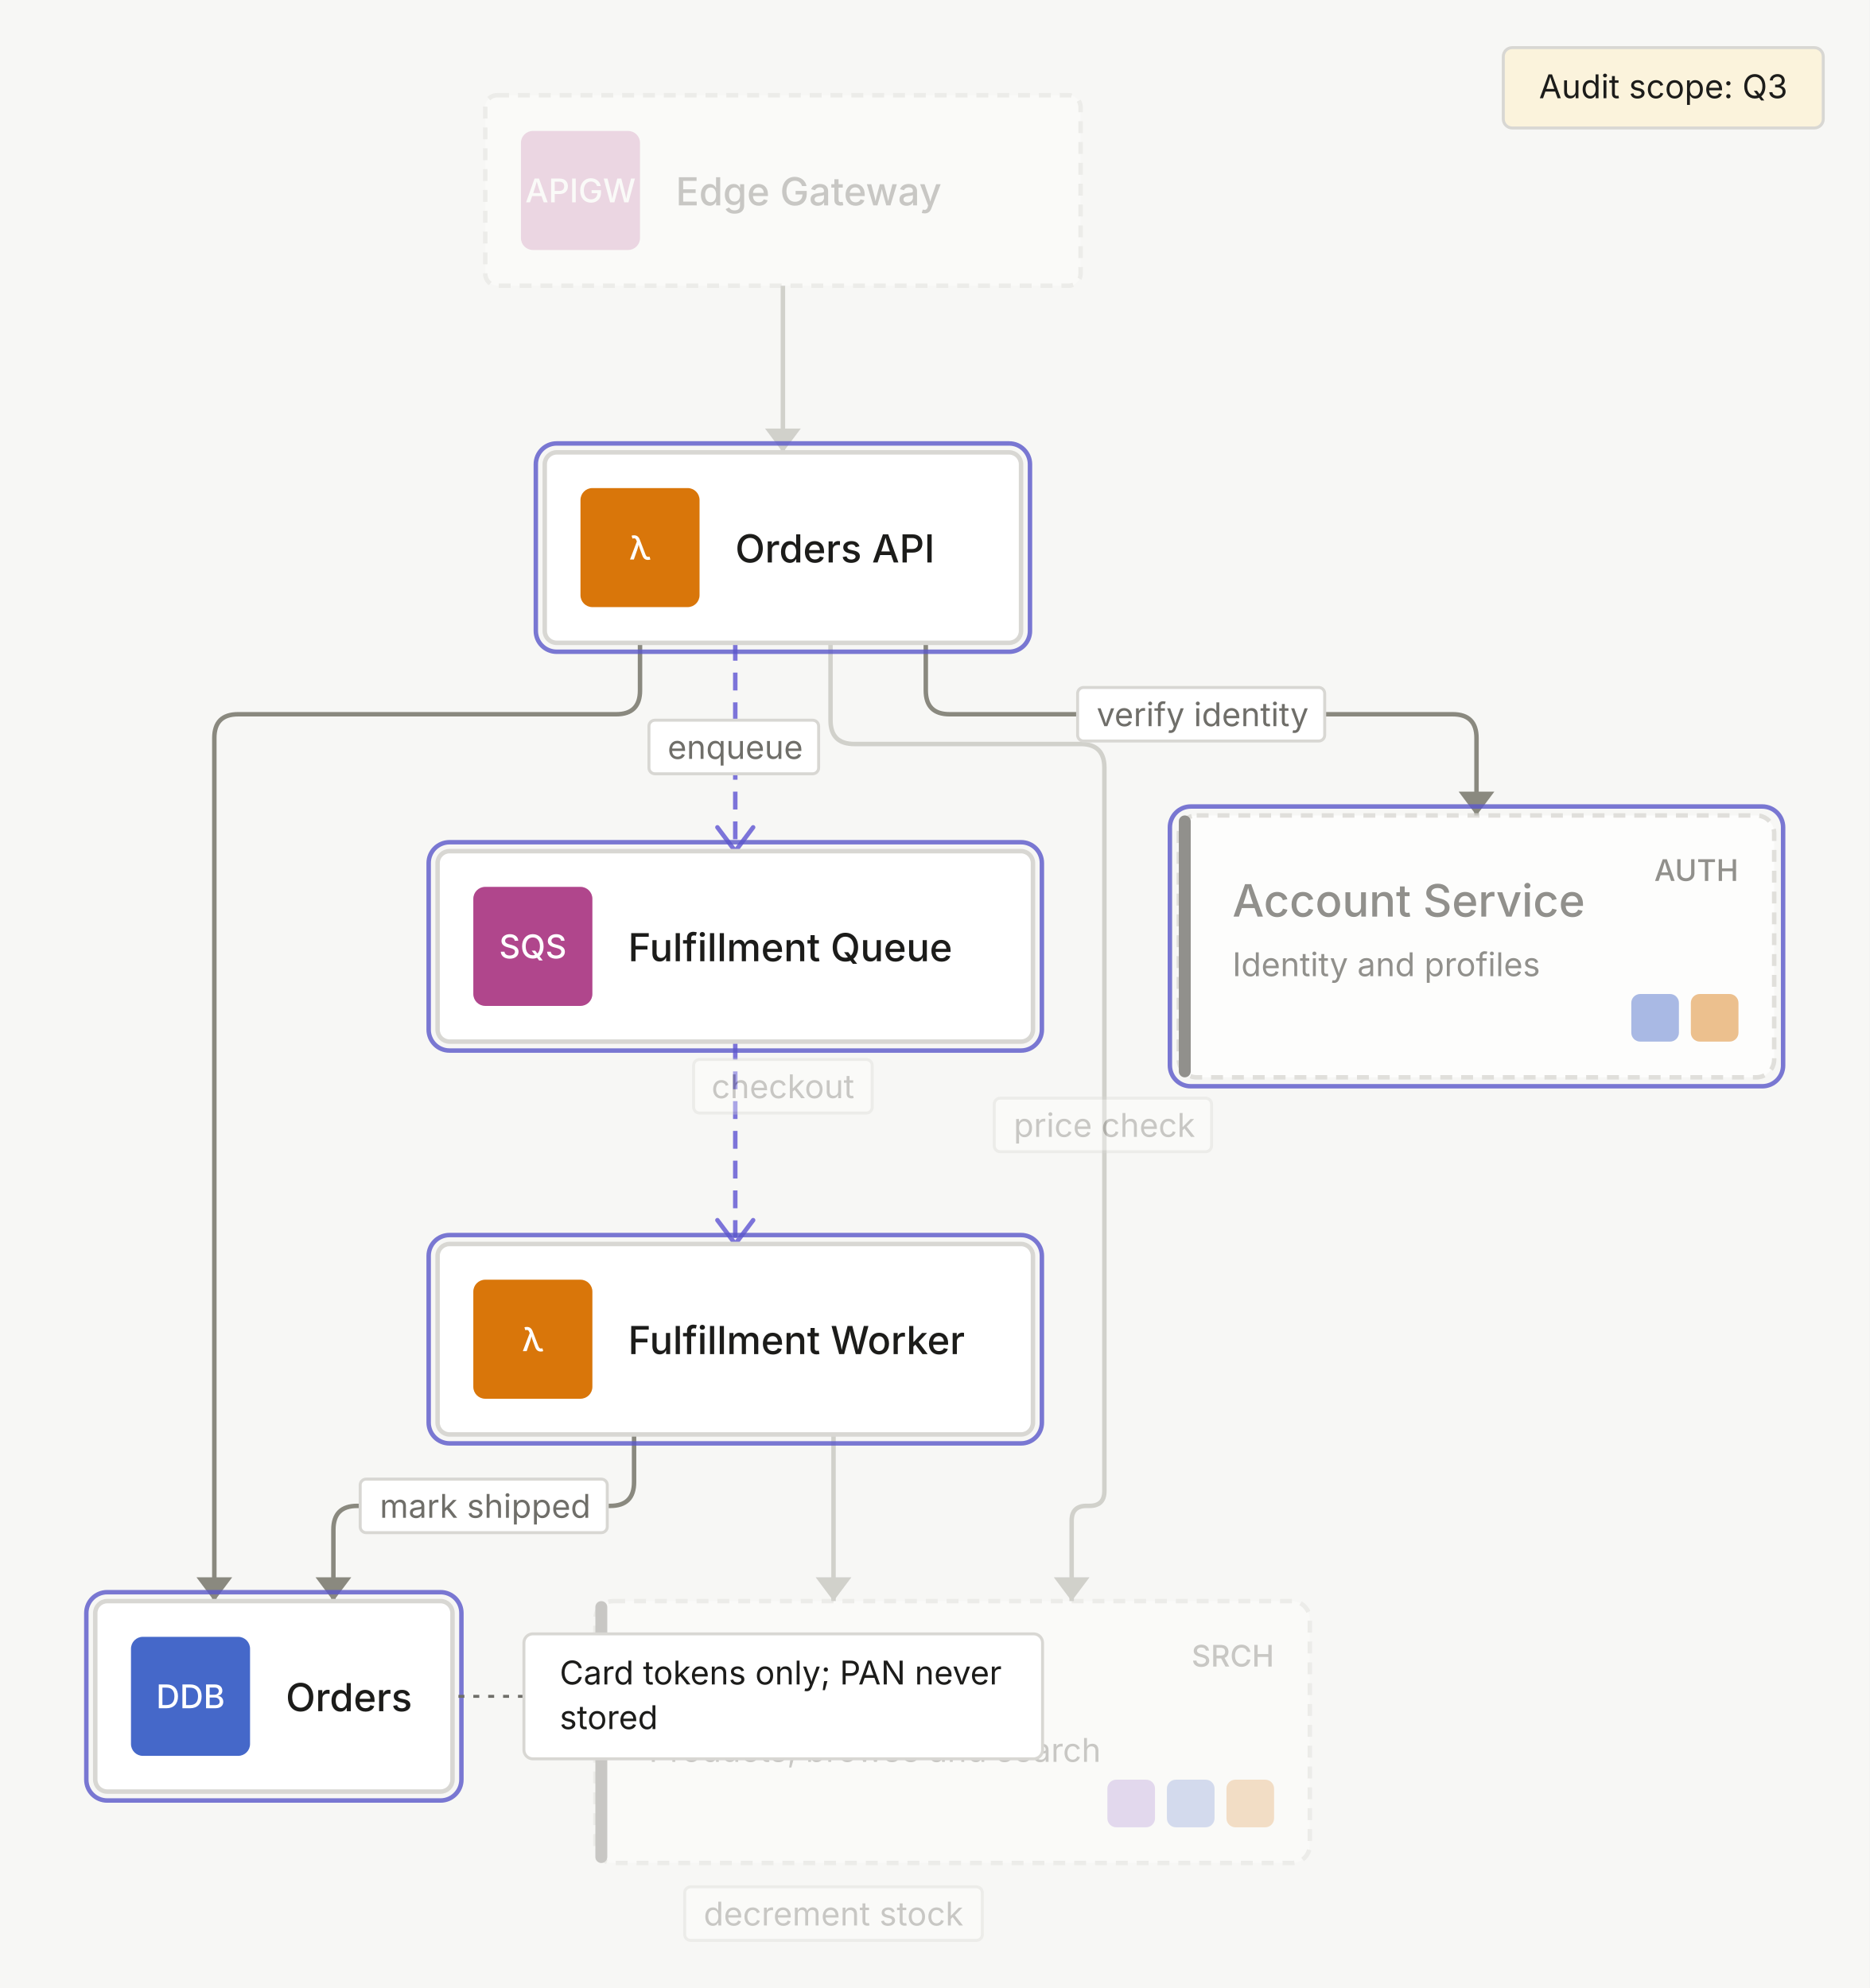
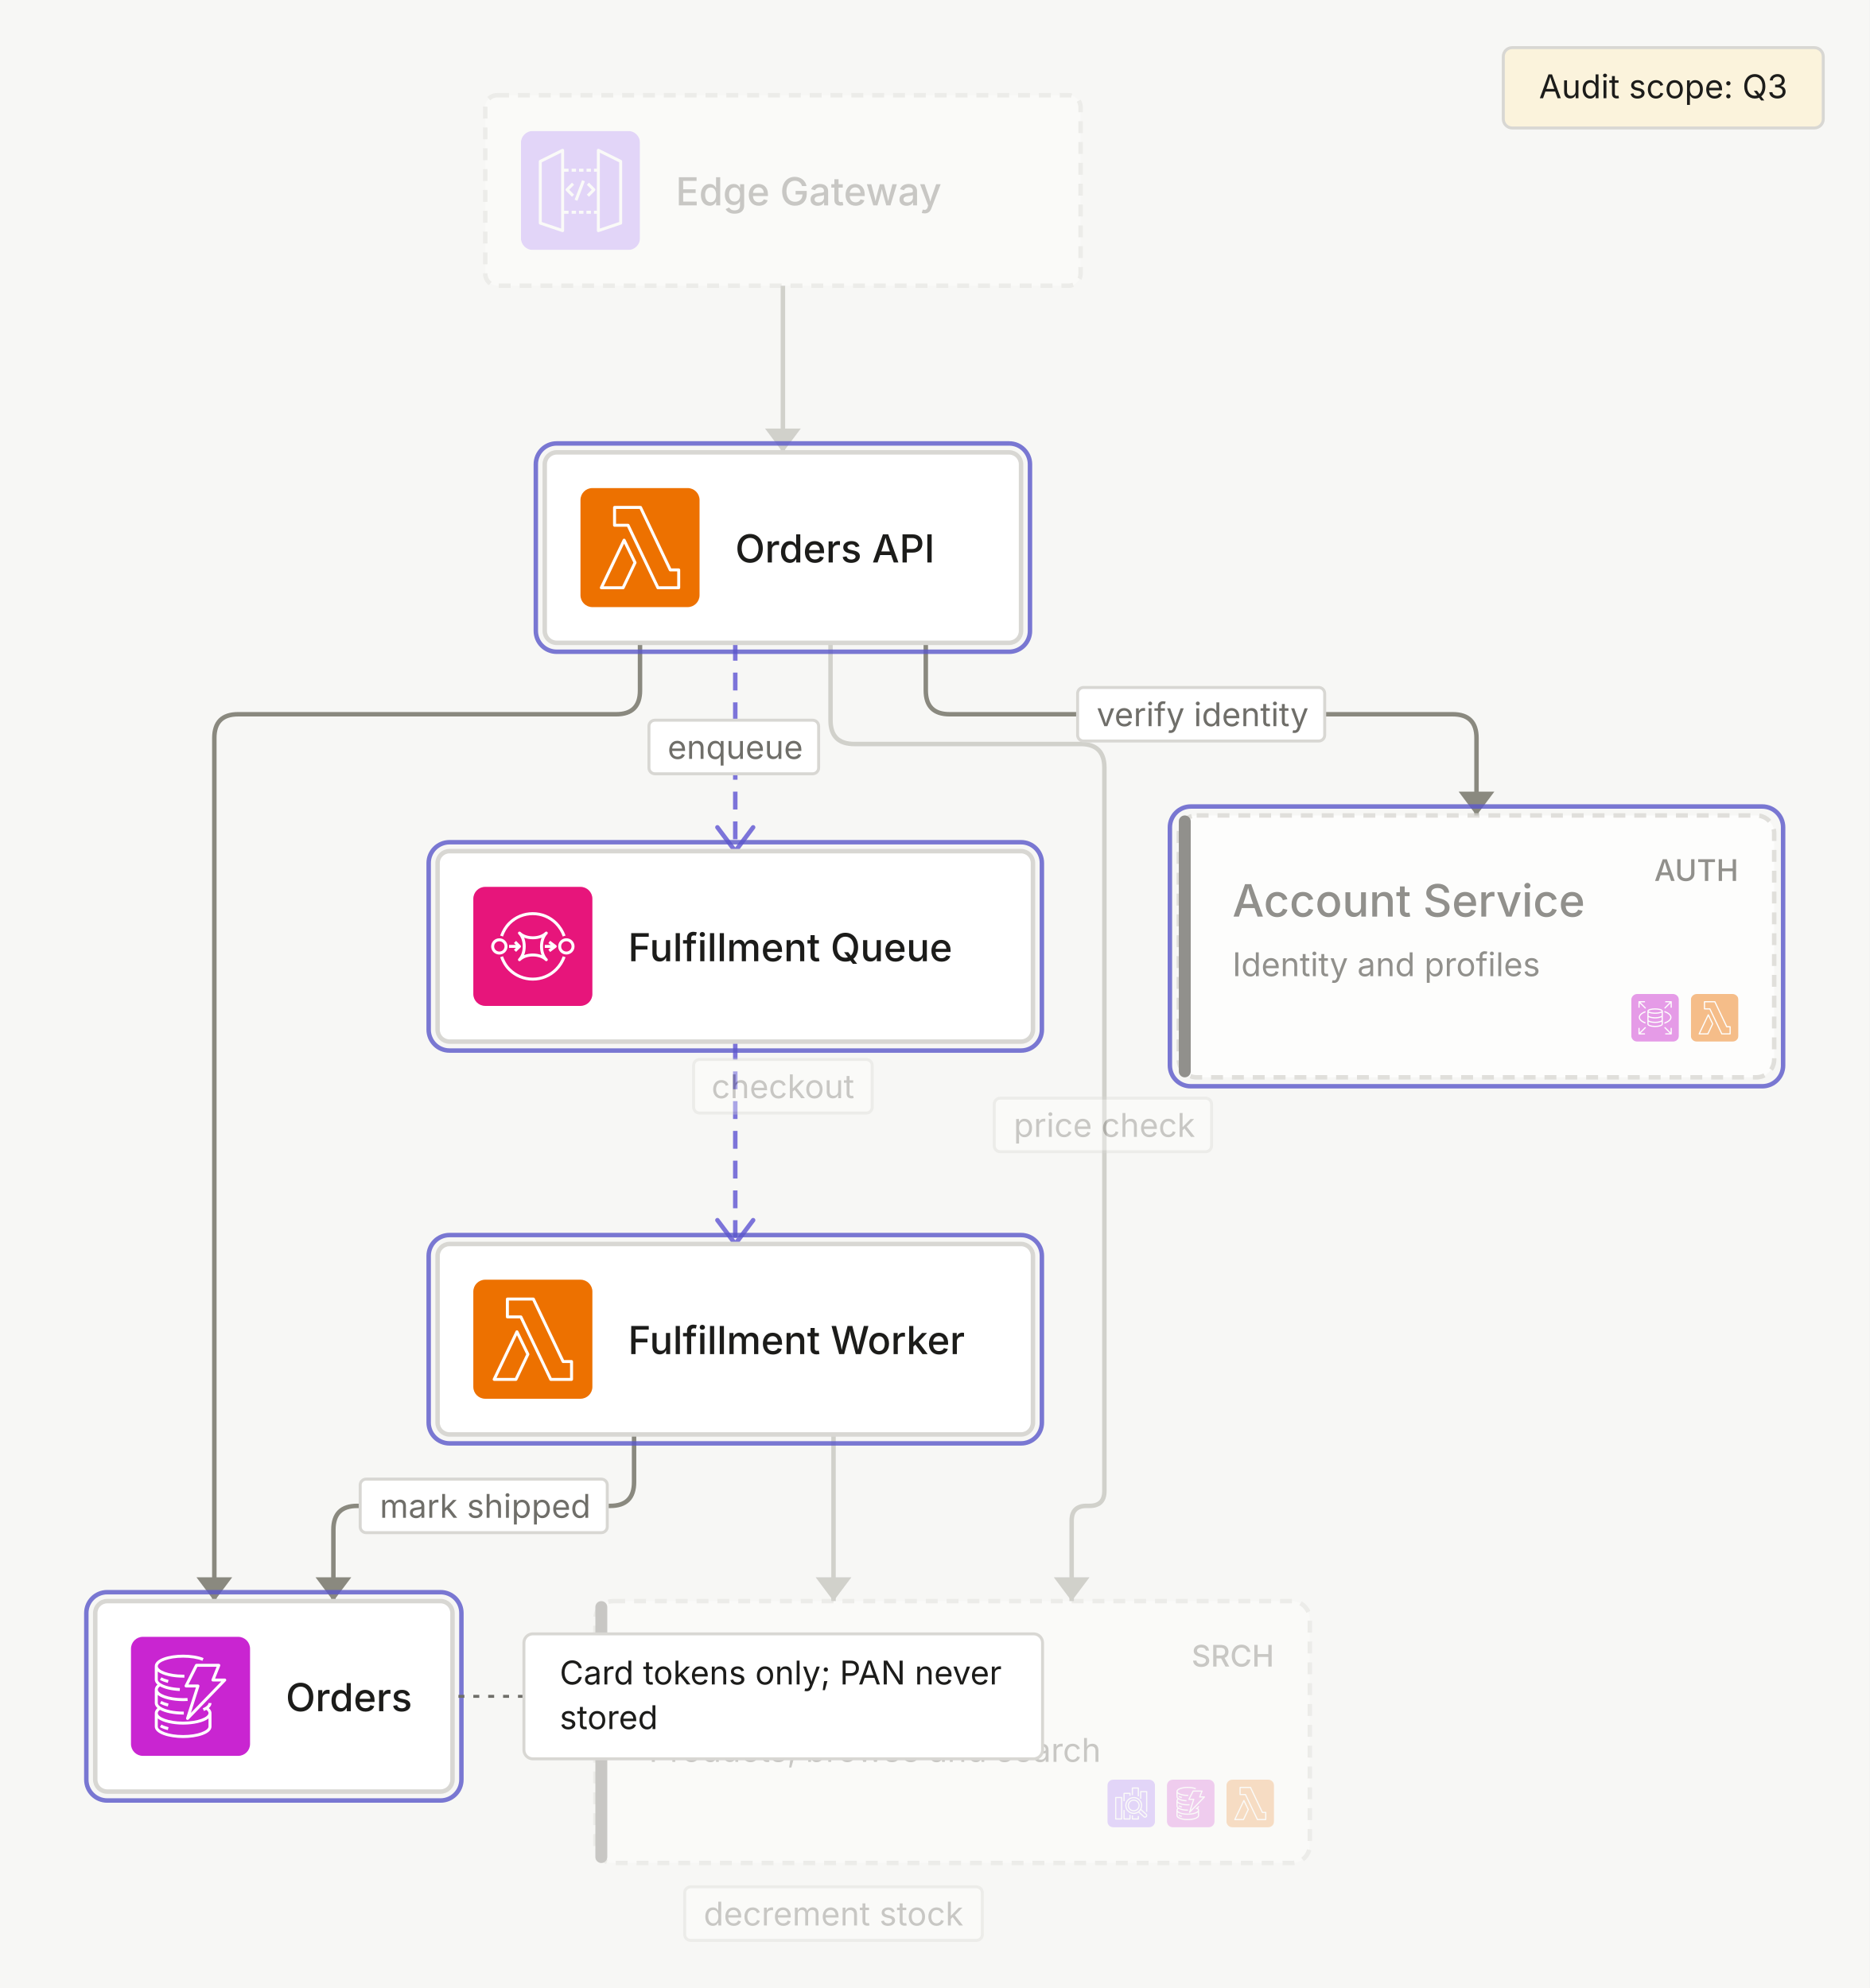
<svg xmlns="http://www.w3.org/2000/svg" width="628" height="668" viewBox="0 0 628 668" font-family="Inter, system-ui, sans-serif">
  <rect width="628" height="668" fill="#F7F7F5" />
+   <defs>
+     <symbol id="sq-aws-api-gateway" viewBox="0 0 80 80">
+       <g id="aws-api-gateway-Icon-Architecture/64/Arch_Amazon-API-Gateway_64">
+         <g id="aws-api-gateway-Icon-Architecture-BG/64/Networking-Content-Delivery">
+           <rect id="aws-api-gateway-Rectangle" width="80" height="80" fill="#8C4FFF" />
+         </g>
+         <g id="aws-api-gateway-Icon-Service/64/Amazon-API-Gateway_64">
+           <path id="aws-api-gateway-Amazon-API-Gateway_Icon_64_Squid" fill-rule="evenodd" clip-rule="evenodd" d="M34.065 55.632H37V53.615H34.065V55.632ZM39 55.632H42V53.615H39V55.632ZM27 14.63L14 21.082V61.193L27 65.59V14.63ZM29 27.393V53.615H32V55.632H29V66.992C29 67.316 28.845 67.621 28.584 67.81C28.412 67.936 28.207 68 28 68C27.894 68 27.786 67.983 27.682 67.948L12.682 62.876C12.274 62.737 12 62.352 12 61.92V20.454C12 20.07 12.217 19.718 12.559 19.549L27.559 12.104C27.868 11.95 28.235 11.968 28.528 12.152C28.821 12.336 29 12.66 29 13.009V25.376H32V27.393H29ZM44 55.632H47V53.615H44V55.632ZM44.065 27.393H47V25.376H44.065V27.393ZM39.065 27.393H42V25.376H39.065V27.393ZM34.065 27.393H37V25.376H34.065V27.393ZM66 21.082L53 14.63V65.59L66 61.193V21.082ZM68 61.92C68 62.352 67.726 62.737 67.318 62.876L52.318 67.948C52.214 67.983 52.106 68 52 68C51.793 68 51.588 67.936 51.416 67.81C51.155 67.621 51 67.316 51 66.992V55.632H49.065V53.615H51V27.393H49.065V25.376H51V13.009C51 12.66 51.179 12.336 51.472 12.152C51.765 11.968 52.131 11.95 52.441 12.104L67.441 19.549C67.783 19.718 68 20.07 68 20.454V61.92ZM42.934 33.807L41.066 33.083L36.066 46.194L37.934 46.918L42.934 33.807ZM49.707 40.209C50.098 39.815 50.098 39.176 49.707 38.783L45.707 34.749L44.293 36.175L47.586 39.496L44.293 42.817L45.707 44.243L49.707 40.209ZM34.293 44.243L30.293 40.209C29.902 39.815 29.902 39.176 30.293 38.783L34.293 34.749L35.707 36.175L32.414 39.496L35.707 42.817L34.293 44.243Z" fill="white" />
+         </g>
+       </g>
+     </symbol>
+     <symbol id="sq-aws-dynamodb" viewBox="0 0 80 80">
+       <g id="aws-dynamodb-Icon-Architecture/64/Arch_Amazon-DynamoDB_64" stroke="none" stroke-width="1" fill="none" fill-rule="evenodd">
+         <g id="aws-dynamodb-Icon-Architecture-BG/64/Database" fill="#C925D1">
+           <rect id="aws-dynamodb-Rectangle" x="0" y="0" width="80" height="80" />
+         </g>
+         <path d="M52.086,54.85 C48.748,57.549 41.745,58.975 35.044,58.975 C28.342,58.975 21.337,57.548 18,54.849 L18,60.285 L18.001,60.285 C18.001,62.995 25,66.016 35.044,66.016 C45.08,66.016 52.075,62.999 52.086,60.29 L52.086,54.85 Z M52.087,44.522 L54.087,44.511 L54.087,44.522 C54.087,45.73 53.482,46.858 52.304,47.891 C53.732,49.147 54.087,50.38 54.087,51.258 C54.087,51.264 54.086,51.269 54.086,51.275 L54.086,60.285 L54.087,60.285 C54.087,65.295 44.275,68 35.044,68 C25.835,68 16.05,65.307 16.003,60.319 C16.003,60.314 16,60.309 16,60.304 L16,51.255 C16,51.253 16.002,51.25 16.002,51.247 C16.005,50.369 16.361,49.141 17.787,47.888 C16.37,46.636 16.01,45.415 16.001,44.544 L16.002,44.544 C16.002,44.54 16,44.537 16,44.533 L16,35.484 C16,35.481 16.002,35.478 16.002,35.475 C16.005,34.597 16.362,33.369 17.788,32.117 C16.37,30.865 16.01,29.643 16.001,28.773 L16.002,28.773 C16.002,28.769 16,28.765 16,28.761 L16,19.713 C16,19.71 16.002,19.707 16.002,19.704 C16.019,14.7 25.82,12 35.044,12 C40.255,12 45.261,12.828 48.778,14.272 L48.013,16.105 C44.73,14.757 40.003,13.984 35.044,13.984 C25,13.984 18.001,17.005 18.001,19.717 C18.001,22.429 25,25.45 35.044,25.45 C35.315,25.453 35.58,25.45 35.848,25.44 L35.932,27.422 C35.636,27.434 35.34,27.434 35.044,27.434 C28.342,27.434 21.337,26.007 18,23.308 L18,28.74 L18.001,28.74 L18.001,28.763 C18.011,29.803 19.078,30.712 19.972,31.289 C22.662,33.004 27.482,34.175 32.857,34.418 L32.766,36.4 C27.321,36.153 22.553,35.023 19.484,33.292 C18.728,33.857 18.001,34.622 18.001,35.489 C18.001,38.2 25,41.221 35.044,41.221 C36.029,41.221 37.007,41.189 37.952,41.123 L38.091,43.102 C37.101,43.17 36.075,43.205 35.044,43.205 C28.342,43.205 21.337,41.778 18,39.079 L18,44.511 L18.001,44.511 C18.011,45.575 19.078,46.482 19.972,47.06 C23.048,49.023 28.824,50.245 35.044,50.245 L35.484,50.245 L35.484,52.229 L35.044,52.229 C28.725,52.229 22.982,51.055 19.47,49.073 C18.718,49.637 18.001,50.398 18.001,51.258 C18.001,53.97 25,56.992 35.044,56.992 C45.08,56.992 52.075,53.974 52.086,51.265 L52.086,51.255 L52.086,51.254 C52.084,50.392 51.364,49.631 50.61,49.067 C50.122,49.344 49.599,49.61 49.004,49.855 L48.238,48.022 C48.964,47.724 49.594,47.402 50.111,47.062 C51.013,46.474 52.087,45.555 52.087,44.522 L52.087,44.522 Z M60.653,30.017 L55.049,30.017 C54.718,30.017 54.407,29.854 54.222,29.582 C54.035,29.31 53.997,28.964 54.119,28.66 L57.528,20.138 L44.619,20.138 L38.619,32.04 L45.001,32.04 C45.32,32.04 45.62,32.192 45.809,32.447 C45.996,32.703 46.051,33.031 45.954,33.333 L40.258,51.089 L60.653,30.017 Z M63.722,29.712 L38.723,55.54 C38.528,55.74 38.266,55.844 38.001,55.844 C37.825,55.844 37.648,55.799 37.49,55.705 C37.09,55.469 36.907,54.992 37.048,54.552 L43.634,34.024 L37.001,34.024 C36.654,34.024 36.333,33.846 36.15,33.554 C35.968,33.261 35.951,32.896 36.107,32.589 L43.107,18.703 C43.276,18.367 43.622,18.154 44.001,18.154 L59.001,18.154 C59.332,18.154 59.643,18.318 59.828,18.589 C60.015,18.862 60.053,19.207 59.931,19.512 L56.522,28.033 L63,28.033 C63.4,28.033 63.763,28.271 63.92,28.636 C64.077,29.002 63.999,29.426 63.722,29.712 L63.722,29.712 Z M19.455,60.674 C20.872,61.473 22.656,62.144 24.757,62.668 L25.245,60.744 C23.346,60.271 21.686,59.65 20.443,58.95 L19.455,60.674 Z M24.757,46.799 L25.245,44.875 C23.346,44.401 21.686,43.78 20.443,43.08 L19.455,44.805 C20.872,45.603 22.655,46.275 24.757,46.799 L24.757,46.799 Z M19.455,28.936 L20.443,27.211 C21.684,27.911 23.345,28.531 25.245,29.006 L24.757,30.929 C22.653,30.404 20.87,29.733 19.455,28.936 L19.455,28.936 Z" id="aws-dynamodb-Amazon-DynamoDB_Icon_64_Squid" fill="#FFFFFF" />
+       </g>
+     </symbol>
+     <symbol id="sq-aws-lambda" viewBox="0 0 80 80">
+       <g id="aws-lambda-Icon-Architecture/64/Arch_AWS-Lambda_64" stroke="none" stroke-width="1" fill="none" fill-rule="evenodd">
+         <g id="aws-lambda-Icon-Architecture-BG/64/Compute" fill="#ED7100">
+           <rect id="aws-lambda-Rectangle" x="0" y="0" width="80" height="80" />
+         </g>
+         <path d="M28.008,66 L15.591,66 L29.324,37.296 L35.546,50.106 L28.008,66 Z M30.22,34.553 C30.051,34.208 29.7,33.989 29.318,33.989 L29.315,33.989 C28.929,33.99 28.578,34.211 28.412,34.558 L13.098,66.569 C12.95,66.879 12.971,67.243 13.155,67.534 C13.337,67.824 13.658,68 14.002,68 L28.642,68 C29.03,68 29.382,67.777 29.548,67.428 L37.564,50.528 C37.693,50.254 37.692,49.937 37.559,49.665 L30.22,34.553 Z M64.995,66 L52.659,66 L32.867,24.57 C32.701,24.222 32.349,24 31.962,24 L23.89,24 L23.899,14 L39.72,14 L59.42,55.429 C59.586,55.777 59.939,56 60.326,56 L64.995,56 L64.995,66 Z M65.998,54 L60.96,54 L41.259,12.571 C41.094,12.223 40.741,12 40.353,12 L22.898,12 C22.345,12 21.896,12.447 21.895,12.999 L21.884,24.999 C21.884,25.265 21.989,25.519 22.178,25.707 C22.365,25.895 22.62,26 22.887,26 L31.329,26 L51.122,67.43 C51.289,67.778 51.639,68 52.026,68 L65.998,68 C66.552,68 67,67.552 67,67 L67,55 C67,54.448 66.552,54 65.998,54 L65.998,54 Z" id="aws-lambda-AWS-Lambda_Icon_64_Squid" fill="#FFFFFF" />
+       </g>
+     </symbol>
+     <symbol id="sq-aws-opensearch-service" viewBox="0 0 80 80">
+       <g id="aws-opensearch-service-Icon-Architecture/64/Arch_Amazon-OpenSearch-Service_64" stroke="none" stroke-width="1" fill="none" fill-rule="evenodd">
+         <g id="aws-opensearch-service-Icon-Architecture-BG/64/Analytics" fill="#8C4FFF">
+           <rect id="aws-opensearch-service-Rectangle" x="0" y="0" width="80" height="80" />
+         </g>
+         <path d="M44.26,51.33 C39.843,51.33 36.25,47.737 36.25,43.321 C36.25,38.904 39.843,35.311 44.26,35.311 C48.677,35.311 52.27,38.904 52.27,43.321 C52.27,47.737 48.677,51.33 44.26,51.33 L44.26,51.33 Z M44.26,33.311 C38.74,33.311 34.25,37.801 34.25,43.321 C34.25,48.84 38.74,53.33 44.26,53.33 C49.78,53.33 54.27,48.84 54.27,43.321 C54.27,37.801 49.78,33.311 44.26,33.311 L44.26,33.311 Z M64.548,61.346 C63.897,62.067 62.777,62.127 62.052,61.477 L53.712,53.954 C54.593,53.17 55.384,52.29 56.049,51.313 L64.416,58.851 C65.139,59.503 65.197,60.624 64.548,61.346 L64.548,61.346 Z M32.011,43.321 C32.011,36.566 37.506,31.071 44.26,31.071 C51.014,31.071 56.509,36.566 56.509,43.321 C56.509,50.075 51.014,55.57 44.26,55.57 C37.506,55.57 32.011,50.075 32.011,43.321 L32.011,43.321 Z M57.063,49.535 C57.98,47.654 58.509,45.55 58.509,43.321 C58.509,35.463 52.117,29.071 44.26,29.071 C36.403,29.071 30.011,35.463 30.011,43.321 C30.011,51.178 36.403,57.57 44.26,57.57 C47.159,57.57 49.856,56.695 52.109,55.202 L60.714,62.964 C61.432,63.609 62.333,63.927 63.232,63.926 C64.263,63.926 65.29,63.508 66.034,62.685 C67.42,61.143 67.296,58.757 65.756,57.366 L57.063,49.535 Z M67,20 L67,54 L65,54 L65,21 L57,21 L57,32 L55,32 L55,20 C55,19.448 55.448,19 56,19 L66,19 C66.553,19 67,19.448 67,20 L67,20 Z M51,61 L53,61 L53,66 C53,66.553 52.553,67 52,67 L42,67 C41.447,67 41,66.553 41,66 L41,60 L43,60 L43,65 L51,65 L51,61 Z M43,26 L41,26 L41,14 C41,13.448 41.447,13 42,13 L52,13 C52.553,13 53,13.448 53,14 L53,28 L51,28 L51,15 L43,15 L43,26 Z M37,59 L39,59 L39,66 C39,66.553 38.553,67 38,67 L28,67 C27.448,67 27,66.553 27,66 L27,51 L29,51 L29,65 L37,65 L37,59 Z M29,36 L27,36 L27,23 C27,22.448 27.448,22 28,22 L38,22 C38.553,22 39,22.448 39,23 L39,27 L37,27 L37,24 L29,24 L29,36 Z M15,65 L23,65 L23,31 L15,31 L15,65 Z M24,29 L14,29 C13.448,29 13,29.448 13,30 L13,66 C13,66.553 13.448,67 14,67 L24,67 C24.553,67 25,66.553 25,66 L25,30 C25,29.448 24.553,29 24,29 L24,29 Z" id="aws-opensearch-service-Amazon-OpenSearch-Service_Icon_64_Squid" fill="#FFFFFF" />
+       </g>
+     </symbol>
+     <symbol id="sq-aws-rds" viewBox="0 0 80 80">
+       <g id="aws-rds-Icon-Architecture/64/Arch_Amazon-RDS_64" stroke="none" stroke-width="1" fill="none" fill-rule="evenodd">
+         <g id="aws-rds-Icon-Architecture-BG/64/Database" fill="#C925D1">
+           <rect id="aws-rds-Rectangle" x="0" y="0" width="80" height="80" />
+         </g>
+         <path d="M15.414,14 L24.707,23.293 L23.293,24.707 L14,15.414 L14,23 L12,23 L12,13 C12,12.448 12.447,12 13,12 L23,12 L23,14 L15.414,14 Z M68,13 L68,23 L66,23 L66,15.414 L56.707,24.707 L55.293,23.293 L64.586,14 L57,14 L57,12 L67,12 C67.553,12 68,12.448 68,13 L68,13 Z M66,57 L68,57 L68,67 C68,67.552 67.553,68 67,68 L57,68 L57,66 L64.586,66 L55.293,56.707 L56.707,55.293 L66,64.586 L66,57 Z M65.5,39.213 C65.5,35.894 61.668,32.615 55.25,30.442 L55.891,28.548 C63.268,31.045 67.5,34.932 67.5,39.213 C67.5,43.495 63.268,47.383 55.89,49.879 L55.249,47.984 C61.668,45.812 65.5,42.534 65.5,39.213 L65.5,39.213 Z M14.556,39.213 C14.556,42.393 18.143,45.585 24.152,47.753 L23.473,49.634 C16.535,47.131 12.556,43.333 12.556,39.213 C12.556,35.094 16.535,31.296 23.473,28.792 L24.152,30.673 C18.143,32.842 14.556,36.034 14.556,39.213 L14.556,39.213 Z M24.707,56.707 L15.414,66 L23,66 L23,68 L13,68 C12.447,68 12,67.552 12,67 L12,57 L14,57 L14,64.586 L23.293,55.293 L24.707,56.707 Z M40,31.286 C32.854,31.286 29,29.44 29,28.686 C29,27.931 32.854,26.086 40,26.086 C47.145,26.086 51,27.931 51,28.686 C51,29.44 47.145,31.286 40,31.286 L40,31.286 Z M40.029,39.031 C33.187,39.031 29,37.162 29,36.145 L29,31.284 C31.463,32.643 35.832,33.286 40,33.286 C44.168,33.286 48.537,32.643 51,31.284 L51,36.145 C51,37.163 46.835,39.031 40.029,39.031 L40.029,39.031 Z M40.029,46.667 C33.187,46.667 29,44.798 29,43.781 L29,38.862 C31.431,40.291 35.742,41.031 40.029,41.031 C44.292,41.031 48.578,40.292 51,38.867 L51,43.781 C51,44.799 46.835,46.667 40.029,46.667 L40.029,46.667 Z M40,53.518 C32.883,53.518 29,51.605 29,50.622 L29,46.498 C31.431,47.927 35.742,48.667 40.029,48.667 C44.292,48.667 48.578,47.929 51,46.503 L51,50.622 C51,51.605 47.117,53.518 40,53.518 L40,53.518 Z M40,24.086 C33.739,24.086 27,25.525 27,28.686 L27,50.622 C27,53.836 33.54,55.518 40,55.518 C46.46,55.518 53,53.836 53,50.622 L53,28.686 C53,25.525 46.261,24.086 40,24.086 L40,24.086 Z" id="aws-rds-Amazon-RDS_Icon_64_Squid" fill="#FFFFFF" />
+       </g>
+     </symbol>
+     <symbol id="sq-aws-simple-queue-service" viewBox="0 0 80 80">
+       <g id="aws-simple-queue-service-Icon-Architecture/64/Arch_Amazon-Simple-Queue-Service_64" stroke="none" stroke-width="1" fill="none" fill-rule="evenodd">
+         <g id="aws-simple-queue-service-Icon-Architecture-BG/64/Application-Integration" fill="#E7157B">
+           <rect id="aws-simple-queue-service-Rectangle" x="0" y="0" width="80" height="80" />
+         </g>
+         <path d="M28.717,43.688 L31.719,40.722 C31.907,40.536 32.013,40.283 32.014,40.02 C32.015,39.756 31.91,39.503 31.723,39.316 L28.721,36.316 L27.302,37.718 L28.59,39.006 L24.009,39.006 L24.009,40.994 L28.606,40.994 L27.306,42.278 L28.717,43.688 Z M51.628,43.778 L55.63,40.793 C55.88,40.605 56.03,40.311 56.03,39.999 C56.03,39.686 55.88,39.391 55.629,39.203 L51.627,36.222 L50.426,37.813 L52.027,39.006 L48.024,39.006 L48.024,40.994 L52.026,40.994 L50.425,42.187 L51.628,43.778 Z M35.208,40 C35.208,42.111 34.843,44.101 34.16,45.833 C35.961,45.141 37.991,44.795 40.019,44.795 C42.048,44.795 44.078,45.141 45.877,45.833 C45.196,44.101 44.83,42.111 44.83,40 C44.83,37.889 45.196,35.9 45.877,34.167 C42.278,35.55 37.761,35.55 34.16,34.167 C34.843,35.9 35.208,37.889 35.208,40 L35.208,40 Z M30.306,49.651 C30.111,49.457 30.013,49.203 30.013,48.948 C30.013,48.694 30.111,48.439 30.306,48.245 C32.122,46.441 33.207,43.358 33.207,40 C33.207,36.642 32.122,33.559 30.306,31.755 C30.111,31.561 30.013,31.306 30.013,31.052 C30.013,30.797 30.111,30.543 30.306,30.349 C30.697,29.96 31.33,29.96 31.721,30.349 C35.598,34.202 44.44,34.202 48.318,30.349 C48.709,29.96 49.341,29.96 49.733,30.349 C49.928,30.543 50.026,30.797 50.026,31.052 C50.026,31.306 49.928,31.561 49.733,31.755 C47.916,33.559 46.832,36.642 46.832,40 C46.832,43.358 47.916,46.441 49.733,48.245 C49.928,48.439 50.026,48.694 50.026,48.948 C50.026,49.203 49.928,49.457 49.733,49.651 C49.537,49.845 49.281,49.943 49.025,49.943 C48.769,49.943 48.513,49.845 48.318,49.651 C44.44,45.798 35.598,45.798 31.721,49.651 C31.33,50.04 30.697,50.04 30.306,49.651 L30.306,49.651 Z M66.001,40.005 C66.001,39.078 65.638,38.207 64.978,37.552 C64.298,36.875 63.403,36.538 62.51,36.538 C61.616,36.538 60.722,36.875 60.041,37.552 C58.679,38.904 58.679,41.105 60.041,42.458 C61.402,43.81 63.615,43.811 64.978,42.458 C65.638,41.803 66.001,40.932 66.001,40.005 L66.001,40.005 Z M66.393,43.864 C65.323,44.928 63.917,45.459 62.51,45.459 C61.103,45.459 59.697,44.928 58.626,43.864 C56.484,41.736 56.484,38.274 58.626,36.146 C60.769,34.017 64.253,34.019 66.393,36.146 C68.536,38.274 68.536,41.736 66.393,43.864 L66.393,43.864 Z M20.98,40.028 C20.98,39.101 20.617,38.23 19.957,37.575 C19.298,36.92 18.421,36.559 17.489,36.559 C16.557,36.559 15.681,36.92 15.02,37.575 C14.361,38.23 13.999,39.101 13.999,40.028 C13.999,40.953 14.361,41.824 15.02,42.481 C16.34,43.79 18.639,43.79 19.957,42.481 C20.617,41.824 20.98,40.953 20.98,40.028 L20.98,40.028 Z M21.372,43.887 C20.302,44.95 18.896,45.482 17.489,45.482 C16.083,45.482 14.677,44.95 13.605,43.887 C11.465,41.759 11.465,38.297 13.605,36.169 C15.748,34.041 19.231,34.041 21.372,36.169 C23.514,38.297 23.514,41.759 21.372,43.887 L21.372,43.887 Z M54.896,54.856 C50.901,58.826 45.589,61.011 39.939,61.011 C34.288,61.011 28.976,58.826 24.982,54.856 C22.242,52.135 20.734,48.883 19.951,46.635 L18.06,47.285 C18.912,49.731 20.558,53.273 23.567,56.262 C27.939,60.608 33.753,63 39.939,63 C46.124,63 51.938,60.608 56.311,56.262 C58.837,53.753 60.85,50.564 61.979,47.282 L60.086,46.638 C59.053,49.638 57.21,52.557 54.896,54.856 L54.896,54.856 Z M19.95,33.366 L18.061,32.714 C19.272,29.25 21.229,26.061 23.573,23.733 C27.943,19.391 33.755,17 39.939,17 C46.123,17 51.935,19.391 56.305,23.733 C58.771,26.184 60.84,29.457 61.977,32.714 L60.088,33.366 C59.044,30.384 57.15,27.385 54.89,25.139 C50.898,21.172 45.588,18.989 39.939,18.989 C34.29,18.989 28.98,21.172 24.988,25.139 C22.854,27.26 21.065,30.182 19.95,33.366 L19.95,33.366 Z" id="aws-simple-queue-service-AWS-Simple-Queue-Service_Icon_64_Squid" fill="#FFFFFF" />
+       </g>
+     </symbol>
+   </defs>
  <g>
    <path d="M 215 216 L 215 232 Q 215 240 207 240 L 80 240 Q 72 240 72 248 L 72 538" fill="none" stroke="#8A897F" stroke-width="1.5" />
    <path d="M 72 538 L 78 530 L 66 530 Z" fill="#8A897F" />
  </g>
  <g>
    <path d="M 247 216 L 247 286" fill="none" stroke="#7C74D9" stroke-width="1.5" stroke-dasharray="6 4" />
    <path d="M 253 278 L 247 286 L 241 278" fill="none" stroke="#7C74D9" stroke-width="1.5" stroke-linecap="round" stroke-linejoin="round" />
  </g>
  <g>
    <path d="M 247 350 L 247 418" fill="none" stroke="#7C74D9" stroke-width="1.5" stroke-dasharray="6 4" />
    <path d="M 253 410 L 247 418 L 241 410" fill="none" stroke="#7C74D9" stroke-width="1.5" stroke-linecap="round" stroke-linejoin="round" />
  </g>
  <g>
    <path d="M 213 482 L 213 498 Q 213 506 205 506 L 120 506 Q 112 506 112 514 L 112 538" fill="none" stroke="#8A897F" stroke-width="1.5" />
    <path d="M 112 538 L 118 530 L 106 530 Z" fill="#8A897F" />
  </g>
  <g opacity="0.35">
    <path d="M 263 96 L 263 152" fill="none" stroke="#8A897F" stroke-width="1.5" />
    <path d="M 263 152 L 269 144 L 257 144 Z" fill="#8A897F" />
  </g>
  <g opacity="0.35">
    <path d="M 279 216 L 279 242 Q 279 250 287 250 L 363 250 Q 371 250 371 258 L 371 501 Q 371 506 366 506 L 365 506 Q 360 506 360 511 L 360 538" fill="none" stroke="#8A897F" stroke-width="1.5" />
    <path d="M 360 538 L 366 530 L 354 530 Z" fill="#8A897F" />
  </g>
  <g opacity="0.35">
    <path d="M 280 482 L 280 538" fill="none" stroke="#8A897F" stroke-width="1.5" />
    <path d="M 280 538 L 286 530 L 274 530 Z" fill="#8A897F" />
  </g>
  <g>
    <path d="M 311 216 L 311 232 Q 311 240 319 240 L 488 240 Q 496 240 496 248 L 496 274" fill="none" stroke="#8A897F" stroke-width="1.5" />
    <path d="M 496 274 L 502 266 L 490 266 Z" fill="#8A897F" />
  </g>
  <g>
    <rect x="183" y="152" width="160" height="64" rx="4" fill="#FFFFFF" stroke="#D8D7D3" stroke-width="1.5" />
-     <rect x="195" y="164" width="40" height="40" rx="4" fill="#D9760A" />
-     <text x="215" y="188" text-anchor="middle" font-size="11" font-weight="500" fill="#FFFFFF">λ</text>
+     <clipPath id="clip-sq-aws-lambda-195-164-40">
+       <rect x="195" y="164" width="40" height="40" rx="4" />
+     </clipPath>
+     <g clip-path="url(#clip-sq-aws-lambda-195-164-40)">
+       <use href="#sq-aws-lambda" x="195" y="164" width="40" height="40" />
+     </g>
    <text x="247" y="189" font-size="13" font-weight="500" fill="#1C1C1A">Orders API</text>
  </g>
  <rect x="180" y="149" width="166" height="70" rx="7" fill="none" stroke="#5A57C9" stroke-width="1.5" opacity="0.8" />
  <g>
    <rect x="32" y="538" width="120" height="64" rx="4" fill="#FFFFFF" stroke="#D8D7D3" stroke-width="1.5" />
-     <rect x="44" y="550" width="40" height="40" rx="4" fill="#4568C9" />
-     <text x="64" y="574" text-anchor="middle" font-size="11" font-weight="500" fill="#FFFFFF">DDB</text>
+     <clipPath id="clip-sq-aws-dynamodb-44-550-40">
+       <rect x="44" y="550" width="40" height="40" rx="4" />
+     </clipPath>
+     <g clip-path="url(#clip-sq-aws-dynamodb-44-550-40)">
+       <use href="#sq-aws-dynamodb" x="44" y="550" width="40" height="40" />
+     </g>
    <text x="96" y="575" font-size="13" font-weight="500" fill="#1C1C1A">Orders</text>
  </g>
  <rect x="29" y="535" width="126" height="70" rx="7" fill="none" stroke="#5A57C9" stroke-width="1.5" opacity="0.8" />
  <g>
    <rect x="147" y="286" width="200" height="64" rx="4" fill="#FFFFFF" stroke="#D8D7D3" stroke-width="1.5" />
-     <rect x="159" y="298" width="40" height="40" rx="4" fill="#B0468C" />
-     <text x="179" y="322" text-anchor="middle" font-size="11" font-weight="500" fill="#FFFFFF">SQS</text>
+     <clipPath id="clip-sq-aws-simple-queue-service-159-298-40">
+       <rect x="159" y="298" width="40" height="40" rx="4" />
+     </clipPath>
+     <g clip-path="url(#clip-sq-aws-simple-queue-service-159-298-40)">
+       <use href="#sq-aws-simple-queue-service" x="159" y="298" width="40" height="40" />
+     </g>
    <text x="211" y="323" font-size="13" font-weight="500" fill="#1C1C1A">Fulfillment Queue</text>
  </g>
  <rect x="144" y="283" width="206" height="70" rx="7" fill="none" stroke="#5A57C9" stroke-width="1.5" opacity="0.8" />
  <g>
    <rect x="147" y="418" width="200" height="64" rx="4" fill="#FFFFFF" stroke="#D8D7D3" stroke-width="1.5" />
-     <rect x="159" y="430" width="40" height="40" rx="4" fill="#D9760A" />
-     <text x="179" y="454" text-anchor="middle" font-size="11" font-weight="500" fill="#FFFFFF">λ</text>
+     <clipPath id="clip-sq-aws-lambda-159-430-40">
+       <rect x="159" y="430" width="40" height="40" rx="4" />
+     </clipPath>
+     <g clip-path="url(#clip-sq-aws-lambda-159-430-40)">
+       <use href="#sq-aws-lambda" x="159" y="430" width="40" height="40" />
+     </g>
    <text x="211" y="455" font-size="13" font-weight="500" fill="#1C1C1A">Fulfillment Worker</text>
  </g>
  <rect x="144" y="415" width="206" height="70" rx="7" fill="none" stroke="#5A57C9" stroke-width="1.5" opacity="0.8" />
  <g opacity="0.35">
    <rect x="163" y="32" width="200" height="64" rx="4" fill="#FFFFFF" stroke="#D8D7D3" stroke-width="1.5" stroke-dasharray="4 3" />
-     <rect x="175" y="44" width="40" height="40" rx="4" fill="#B0468C" opacity="0.55" />
-     <text x="195" y="68" text-anchor="middle" font-size="11" font-weight="500" fill="#FFFFFF">APIGW</text>
+     <clipPath id="clip-sq-aws-api-gateway-175-44-40">
+       <rect x="175" y="44" width="40" height="40" rx="4" />
+     </clipPath>
+     <g clip-path="url(#clip-sq-aws-api-gateway-175-44-40)" opacity="0.6">
+       <use href="#sq-aws-api-gateway" x="175" y="44" width="40" height="40" />
+     </g>
    <text x="227" y="69" font-size="13" font-weight="500" fill="#6F6E69">Edge Gateway</text>
  </g>
  <g opacity="0.35">
    <rect x="200" y="538" width="240" height="88" rx="6" fill="#FFFFFF" stroke="#D8D7D3" stroke-width="1.5" stroke-dasharray="4 3" />
    <rect x="200" y="538" width="4" height="88" rx="2" fill="#6F6E69" />
    <text x="218" y="572" font-size="15" font-weight="500" fill="#6F6E69">Catalog Service</text>
    <text x="218" y="592" font-size="11" fill="#6F6E69">Products, browse and search</text>
    <text x="428" y="560" text-anchor="end" font-size="10" font-weight="500" fill="#6F6E69">SRCH</text>
-     <rect x="412" y="598" width="16" height="16" rx="3" fill="#D9760A" opacity="0.6" />
-     <rect x="392" y="598" width="16" height="16" rx="3" fill="#4568C9" opacity="0.6" />
-     <rect x="372" y="598" width="16" height="16" rx="3" fill="#8A5FC9" opacity="0.6" />
+     <clipPath id="clip-sq-aws-lambda-412-598-16">
+       <rect x="412" y="598" width="16" height="16" rx="2" />
+     </clipPath>
+     <g clip-path="url(#clip-sq-aws-lambda-412-598-16)" opacity="0.6">
+       <use href="#sq-aws-lambda" x="412" y="598" width="16" height="16" />
+     </g>
+     <clipPath id="clip-sq-aws-dynamodb-392-598-16">
+       <rect x="392" y="598" width="16" height="16" rx="2" />
+     </clipPath>
+     <g clip-path="url(#clip-sq-aws-dynamodb-392-598-16)" opacity="0.6">
+       <use href="#sq-aws-dynamodb" x="392" y="598" width="16" height="16" />
+     </g>
+     <clipPath id="clip-sq-aws-opensearch-service-372-598-16">
+       <rect x="372" y="598" width="16" height="16" rx="2" />
+     </clipPath>
+     <g clip-path="url(#clip-sq-aws-opensearch-service-372-598-16)" opacity="0.6">
+       <use href="#sq-aws-opensearch-service" x="372" y="598" width="16" height="16" />
+     </g>
  </g>
  <g opacity="0.75">
    <rect x="396" y="274" width="200" height="88" rx="6" fill="#FFFFFF" stroke="#D8D7D3" stroke-width="1.5" stroke-dasharray="4 3" />
    <rect x="396" y="274" width="4" height="88" rx="2" fill="#6F6E69" />
    <text x="414" y="308" font-size="15" font-weight="500" fill="#6F6E69">Account Service</text>
    <text x="414" y="328" font-size="11" fill="#6F6E69">Identity and profiles</text>
    <text x="584" y="296" text-anchor="end" font-size="10" font-weight="500" fill="#6F6E69">AUTH</text>
-     <rect x="568" y="334" width="16" height="16" rx="3" fill="#D9760A" opacity="0.6" />
-     <rect x="548" y="334" width="16" height="16" rx="3" fill="#4568C9" opacity="0.6" />
+     <clipPath id="clip-sq-aws-lambda-568-334-16">
+       <rect x="568" y="334" width="16" height="16" rx="2" />
+     </clipPath>
+     <g clip-path="url(#clip-sq-aws-lambda-568-334-16)" opacity="0.6">
+       <use href="#sq-aws-lambda" x="568" y="334" width="16" height="16" />
+     </g>
+     <clipPath id="clip-sq-aws-rds-548-334-16">
+       <rect x="548" y="334" width="16" height="16" rx="2" />
+     </clipPath>
+     <g clip-path="url(#clip-sq-aws-rds-548-334-16)" opacity="0.6">
+       <use href="#sq-aws-rds" x="548" y="334" width="16" height="16" />
+     </g>
  </g>
  <rect x="393" y="271" width="206" height="94" rx="7" fill="none" stroke="#5A57C9" stroke-width="1.5" opacity="0.8" />
  <g>
    <rect x="218" y="242" width="57" height="18" rx="2" fill="#FFFFFF" stroke="#D8D7D3" stroke-width="1" />
    <text x="247" y="255" text-anchor="middle" font-size="11" fill="#6F6E69">enqueue</text>
  </g>
  <g>
    <rect x="121" y="497" width="83" height="18" rx="2" fill="#FFFFFF" stroke="#D8D7D3" stroke-width="1" />
    <text x="163" y="510" text-anchor="middle" font-size="11" fill="#6F6E69">mark shipped</text>
  </g>
  <g opacity="0.35">
    <rect x="233" y="356" width="60" height="18" rx="2" fill="#FFFFFF" stroke="#D8D7D3" stroke-width="1" />
    <text x="263" y="369" text-anchor="middle" font-size="11" fill="#6F6E69">checkout</text>
  </g>
  <g opacity="0.35">
    <rect x="334" y="369" width="73" height="18" rx="2" fill="#FFFFFF" stroke="#D8D7D3" stroke-width="1" />
    <text x="371" y="382" text-anchor="middle" font-size="11" fill="#6F6E69">price check</text>
  </g>
  <g opacity="0.35">
    <rect x="230" y="634" width="100" height="18" rx="2" fill="#FFFFFF" stroke="#D8D7D3" stroke-width="1" />
    <text x="280" y="647" text-anchor="middle" font-size="11" fill="#6F6E69">decrement stock</text>
  </g>
  <g>
    <rect x="362" y="231" width="83" height="18" rx="2" fill="#FFFFFF" stroke="#D8D7D3" stroke-width="1" />
    <text x="404" y="244" text-anchor="middle" font-size="11" fill="#6F6E69">verify identity</text>
  </g>
  <line x1="176" y1="570" x2="152" y2="570" stroke="#6F6E69" stroke-width="1" stroke-dasharray="2 3" />
  <rect x="176" y="549" width="174.224" height="42" rx="3" fill="#FFFFFF" stroke="#D8D7D3" stroke-width="1" />
  <text x="188" y="566" font-size="11" fill="#1C1C1A">Card tokens only; PAN never</text>
  <text x="188" y="581" font-size="11" fill="#1C1C1A">stored</text>
  <rect x="505" y="16" width="107.488" height="27" rx="3" fill="#FBF3DC" stroke="#D8D7D3" stroke-width="1" />
  <text x="517" y="33" font-size="11" fill="#1C1C1A">Audit scope: Q3</text>
</svg>
